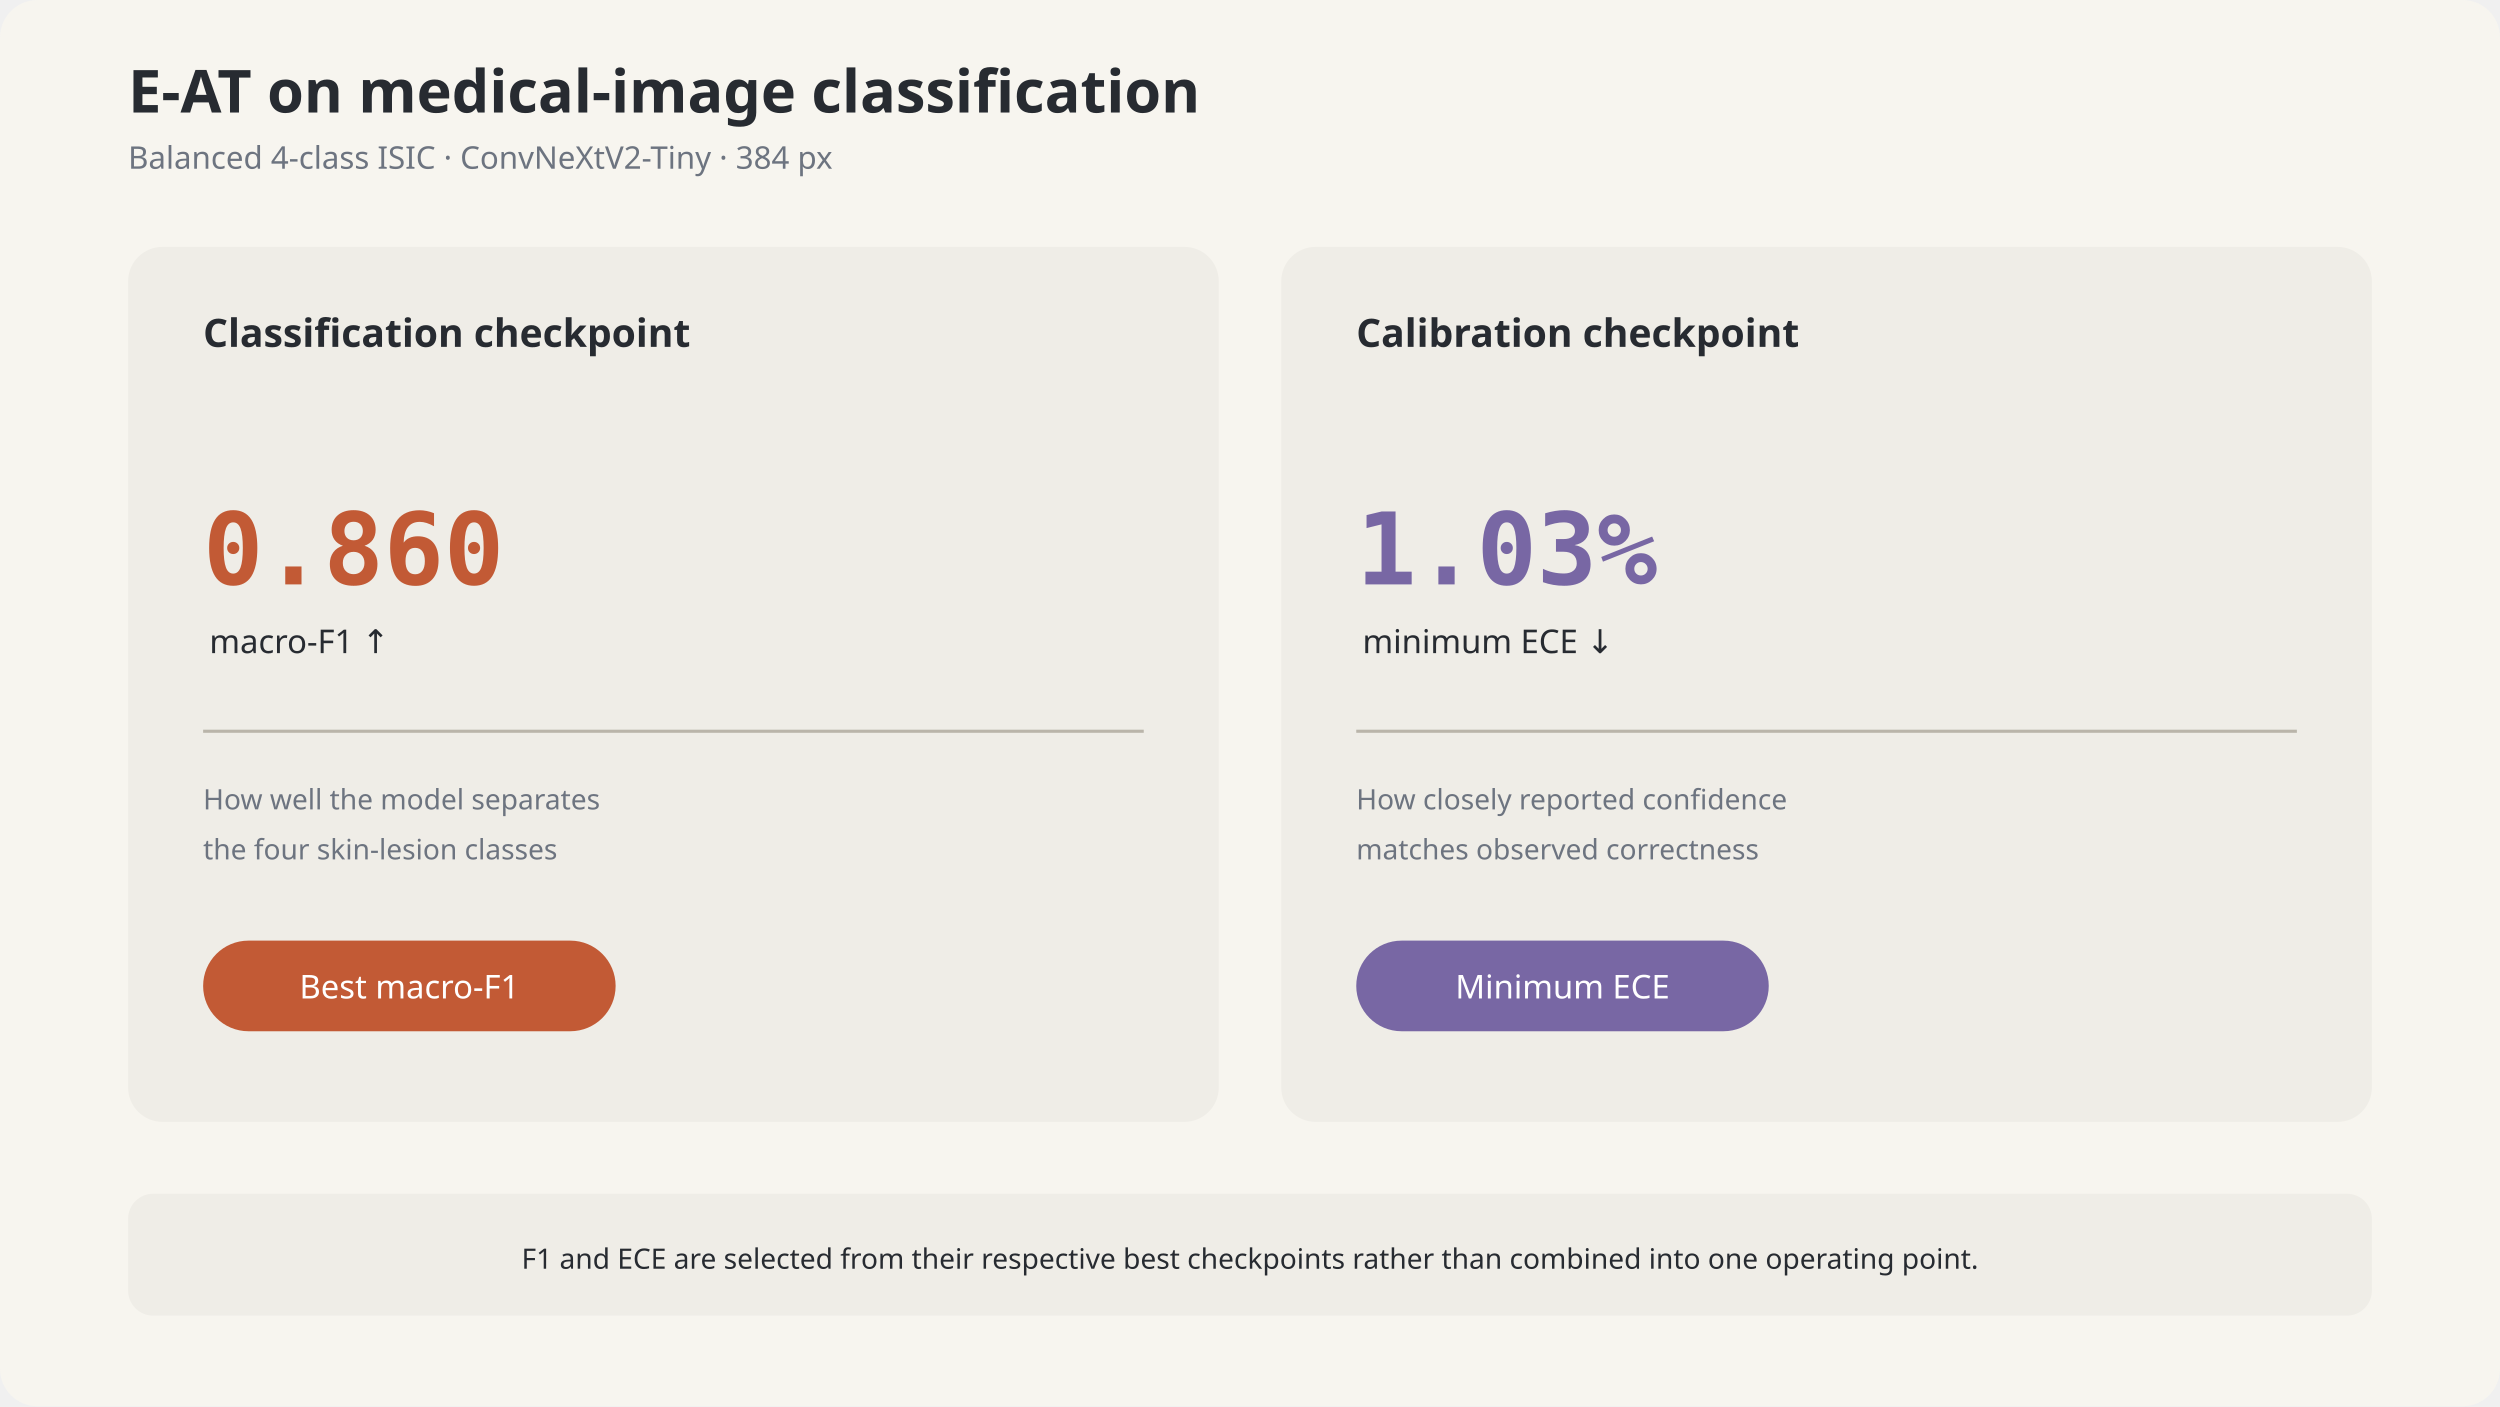
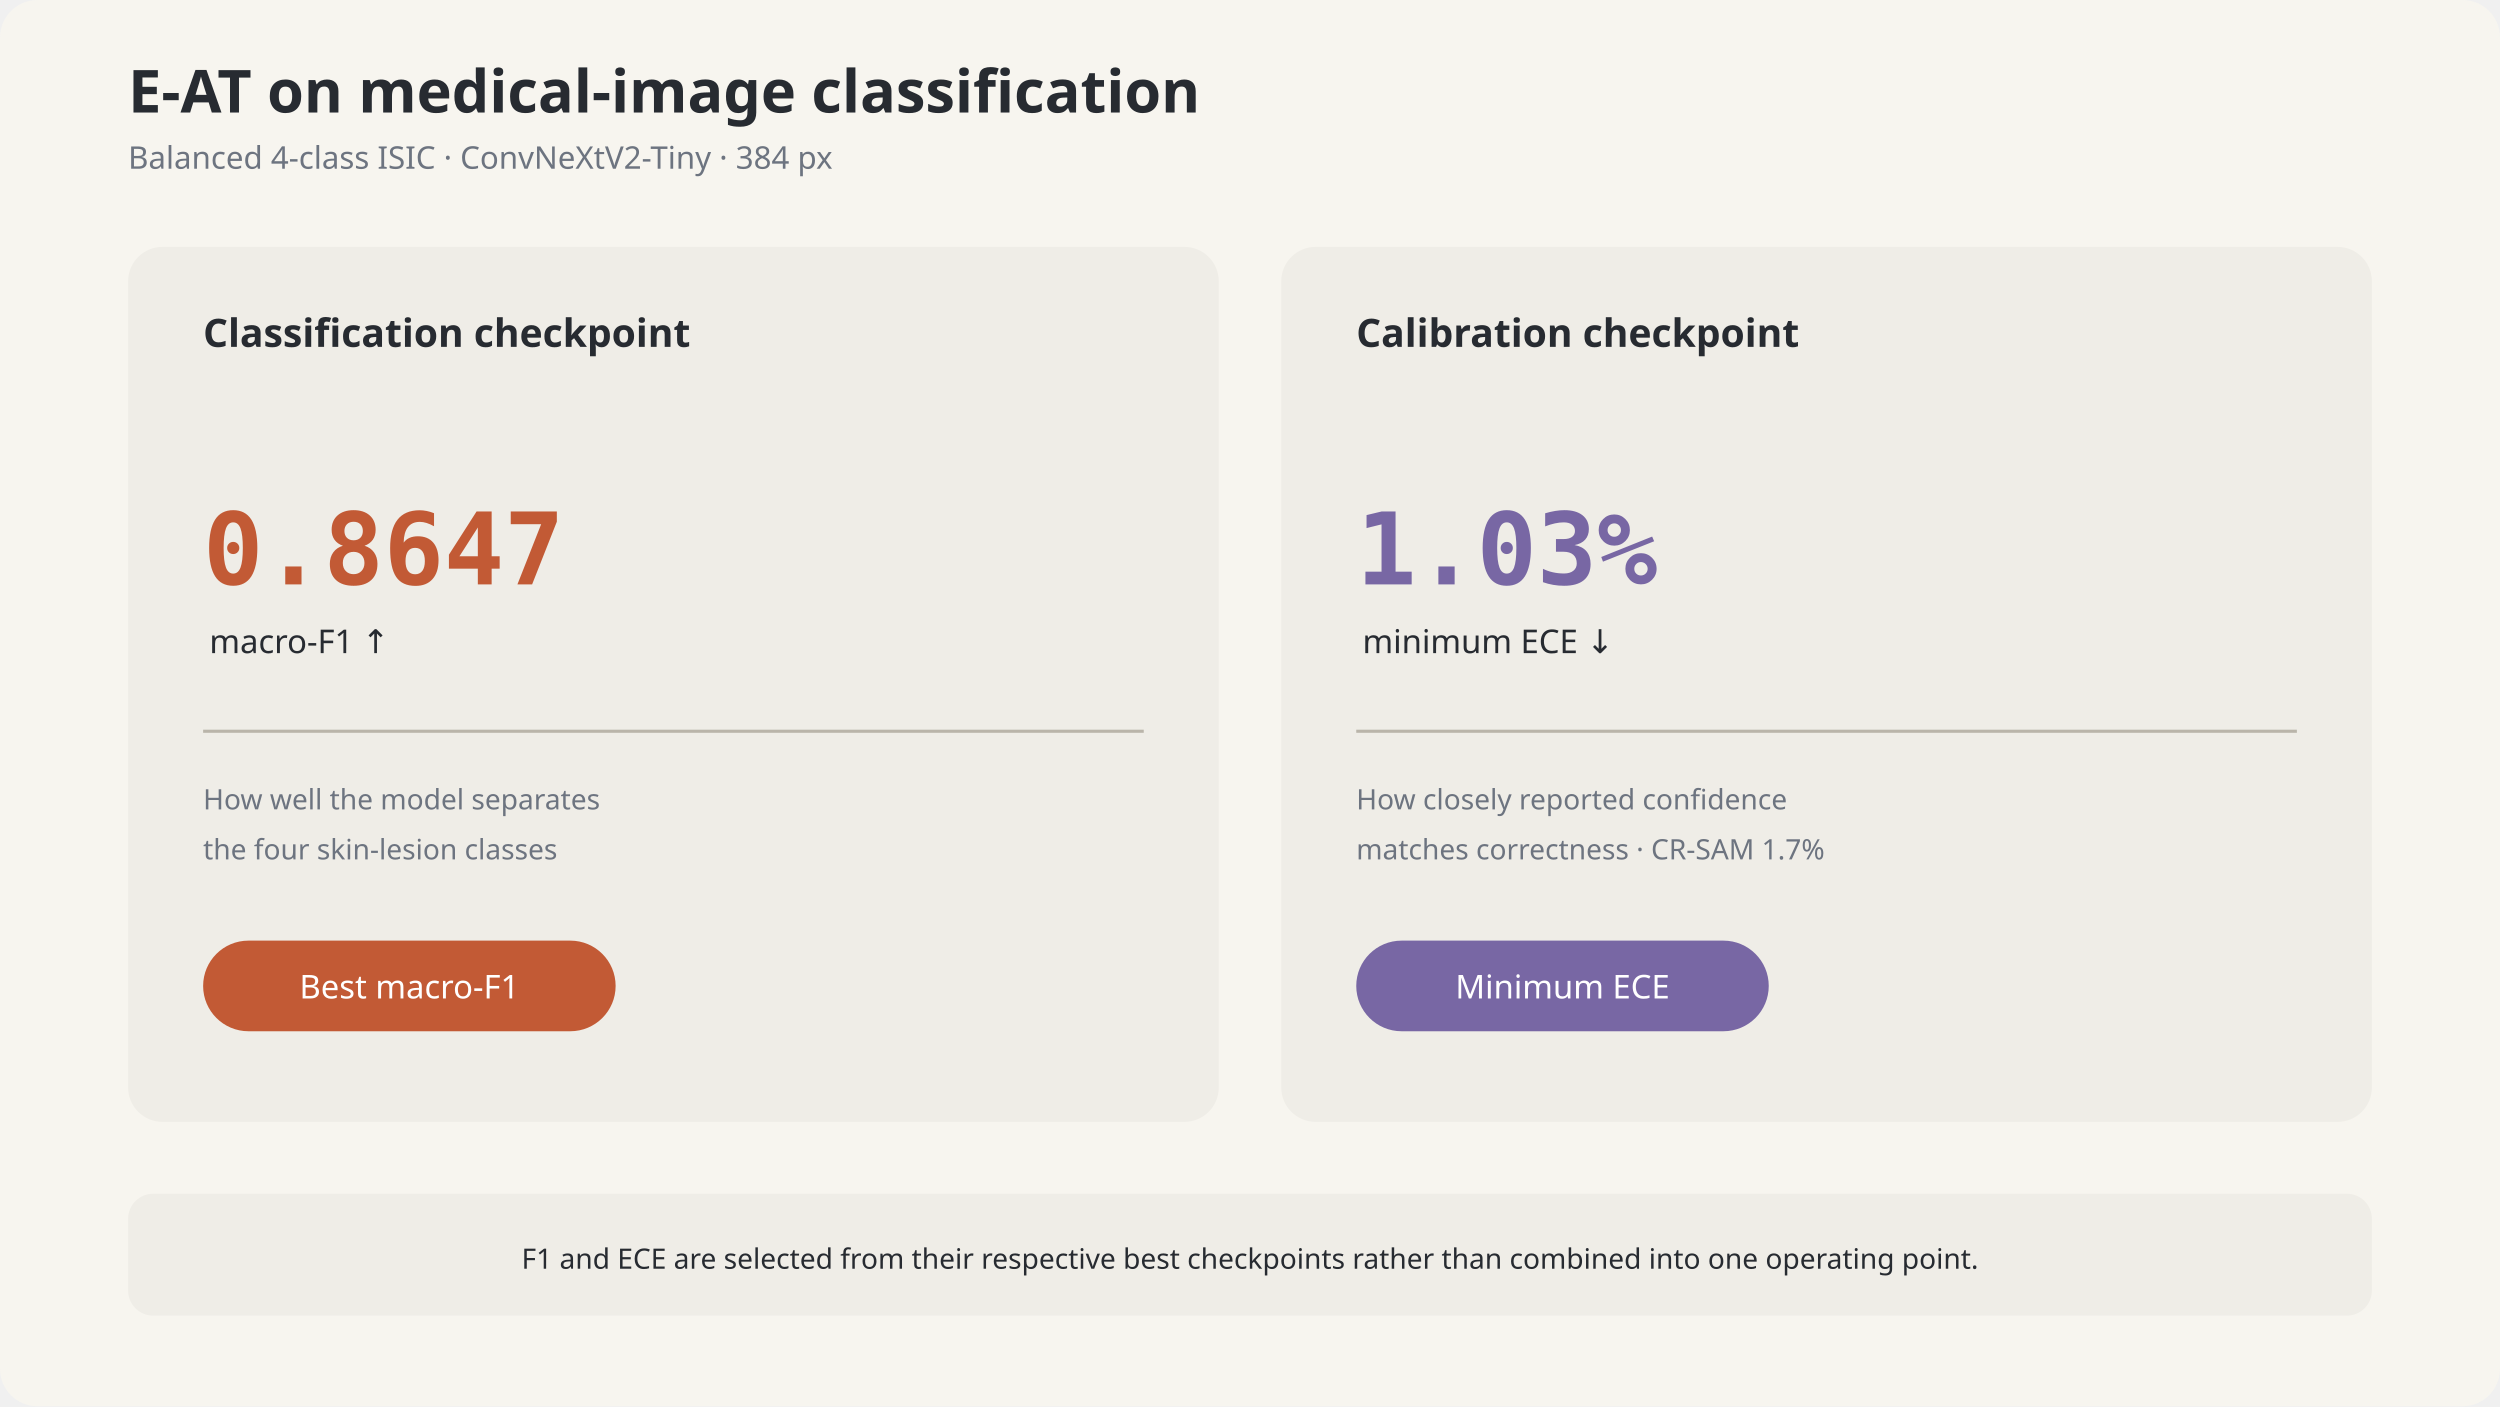
<svg xmlns="http://www.w3.org/2000/svg" viewBox="0 0 1600 900" role="img" aria-labelledby="title desc">
  <style>
      .bg{fill:#f7f5ef}.panel{fill:#efede7}.ink{fill:#272b31}.muted{fill:#6d7480}.line{stroke:#bab5aa}.accent{fill:#c25a35}.accent2{fill:#7867a4}.white{fill:#fff}.title{font:700 38px ui-sans-serif,system-ui,sans-serif}.subtitle{font:20px ui-sans-serif,system-ui,sans-serif}.heading{font:700 25px ui-sans-serif,system-ui,sans-serif}.label{font:21px ui-sans-serif,system-ui,sans-serif}.small{font:18px ui-sans-serif,system-ui,sans-serif}.metric{font:700 64px ui-monospace,SFMono-Regular,monospace}.formula{font:600 24px ui-monospace,SFMono-Regular,monospace}
      @media(prefers-color-scheme:dark){.bg{fill:#1d1f21}.panel{fill:#282a2d}.ink{fill:#f1eee7}.muted{fill:#b0aaa0}.line{stroke:#66625c}.accent{fill:#e07a56}.accent2{fill:#a99add}}
    </style>
  <rect class="bg" width="1600" height="900" rx="24" />
  <text class="title ink" x="82" y="72">E-AT on medical-image classification</text>
  <text class="subtitle muted" x="82" y="108">Balanced 4-class ISIC · ConvNeXtV2-Tiny · 384 px</text>
  <rect class="panel" x="82" y="158" width="698" height="560" rx="22" />
  <text class="heading ink" x="130" y="222">Classification checkpoint</text>
-   <text class="metric accent" x="130" y="374">0.860</text>
+   <text class="metric accent" x="130" y="374">0.8647</text>
  <text class="label ink" x="134" y="418">macro-F1 ↑</text>
  <line class="line" x1="130" y1="468" x2="732" y2="468" stroke-width="2" />
  <text class="small muted" x="130" y="518">How well the model separates</text>
  <text class="small muted" x="130" y="550">the four skin-lesion classes</text>
  <rect class="accent" x="130" y="602" width="264" height="58" rx="29" />
  <text class="label white" x="262" y="639" text-anchor="middle">Best macro-F1</text>
  <rect class="panel" x="820" y="158" width="698" height="560" rx="22" />
  <text class="heading ink" x="868" y="222">Calibration checkpoint</text>
  <text class="metric accent2" x="868" y="374">1.03%</text>
  <text class="label ink" x="872" y="418">minimum ECE ↓</text>
  <line class="line" x1="868" y1="468" x2="1470" y2="468" stroke-width="2" />
  <text class="small muted" x="868" y="518">How closely reported confidence</text>
-   <text class="small muted" x="868" y="550">matches observed correctness</text>
+   <text class="small muted" x="868" y="550">matches correctness · CR-SAM 1.7%</text>
  <rect class="accent2" x="868" y="602" width="264" height="58" rx="29" />
  <text class="label white" x="1000" y="639" text-anchor="middle">Minimum ECE</text>
  <rect class="panel" x="82" y="764" width="1436" height="78" rx="16" />
  <text class="small ink" x="800" y="812" text-anchor="middle">F1 and ECE are selected from their respective best checkpoints rather than combined into one operating point.</text>
</svg>
